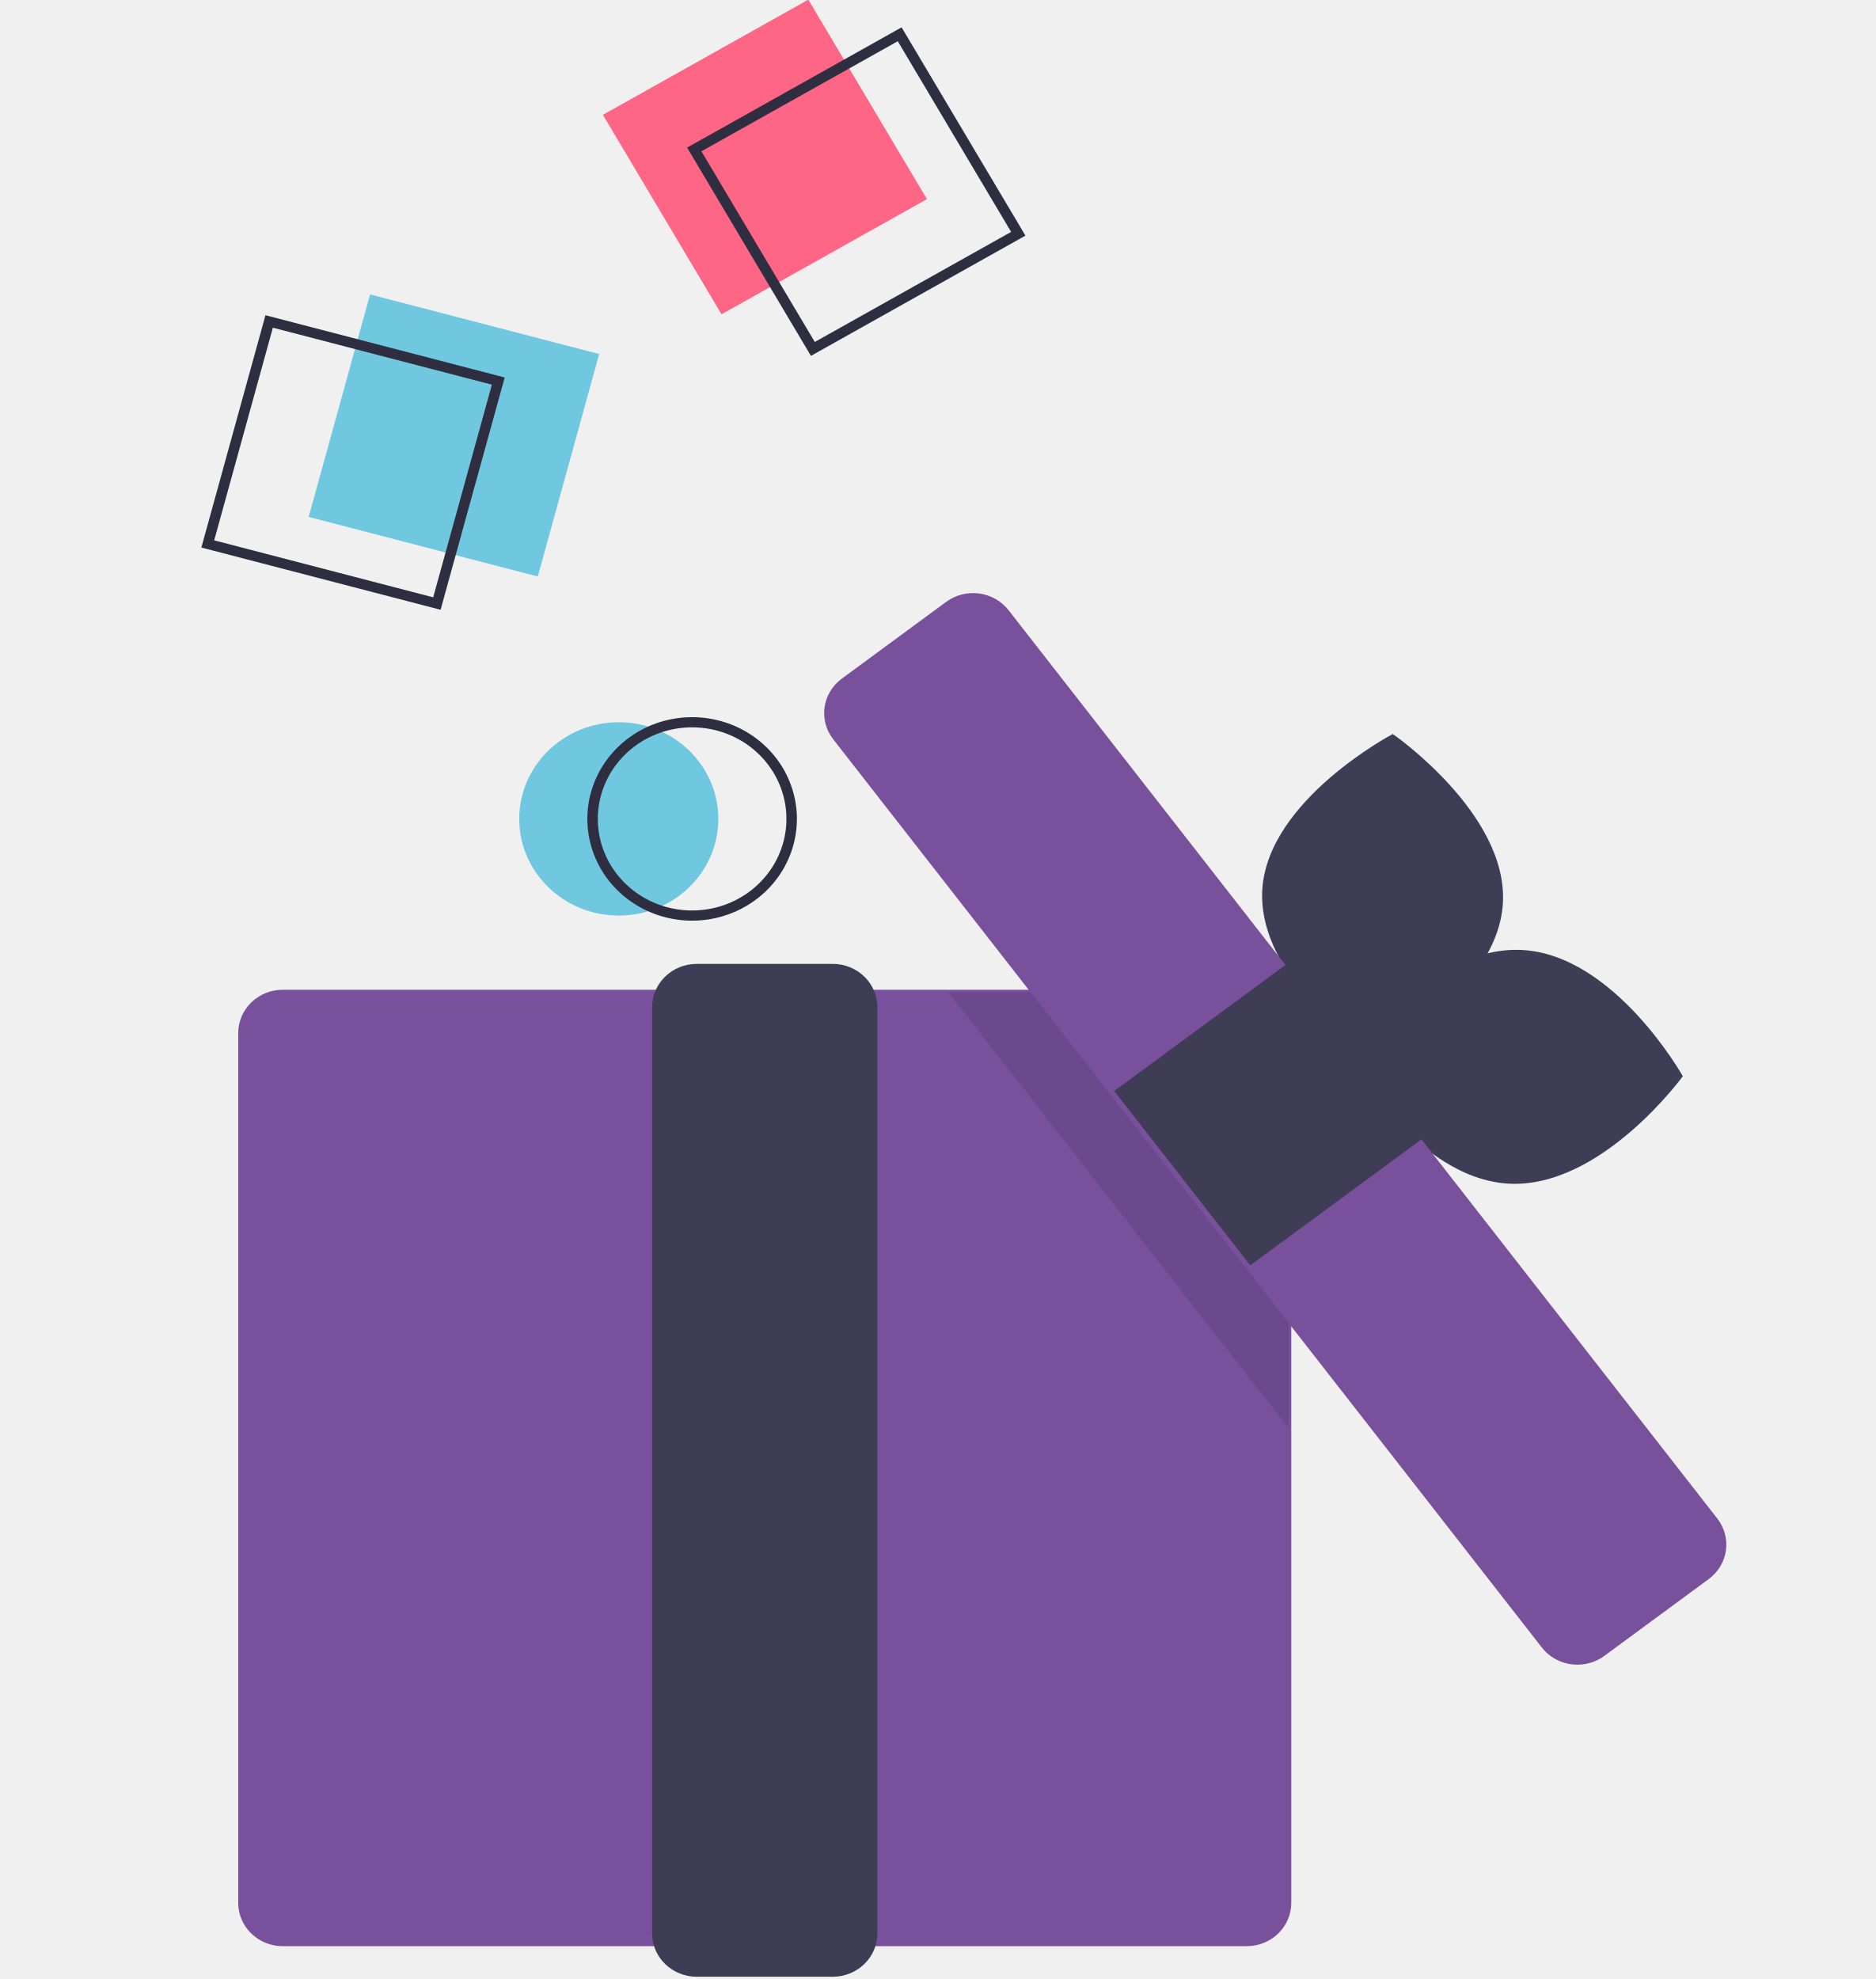
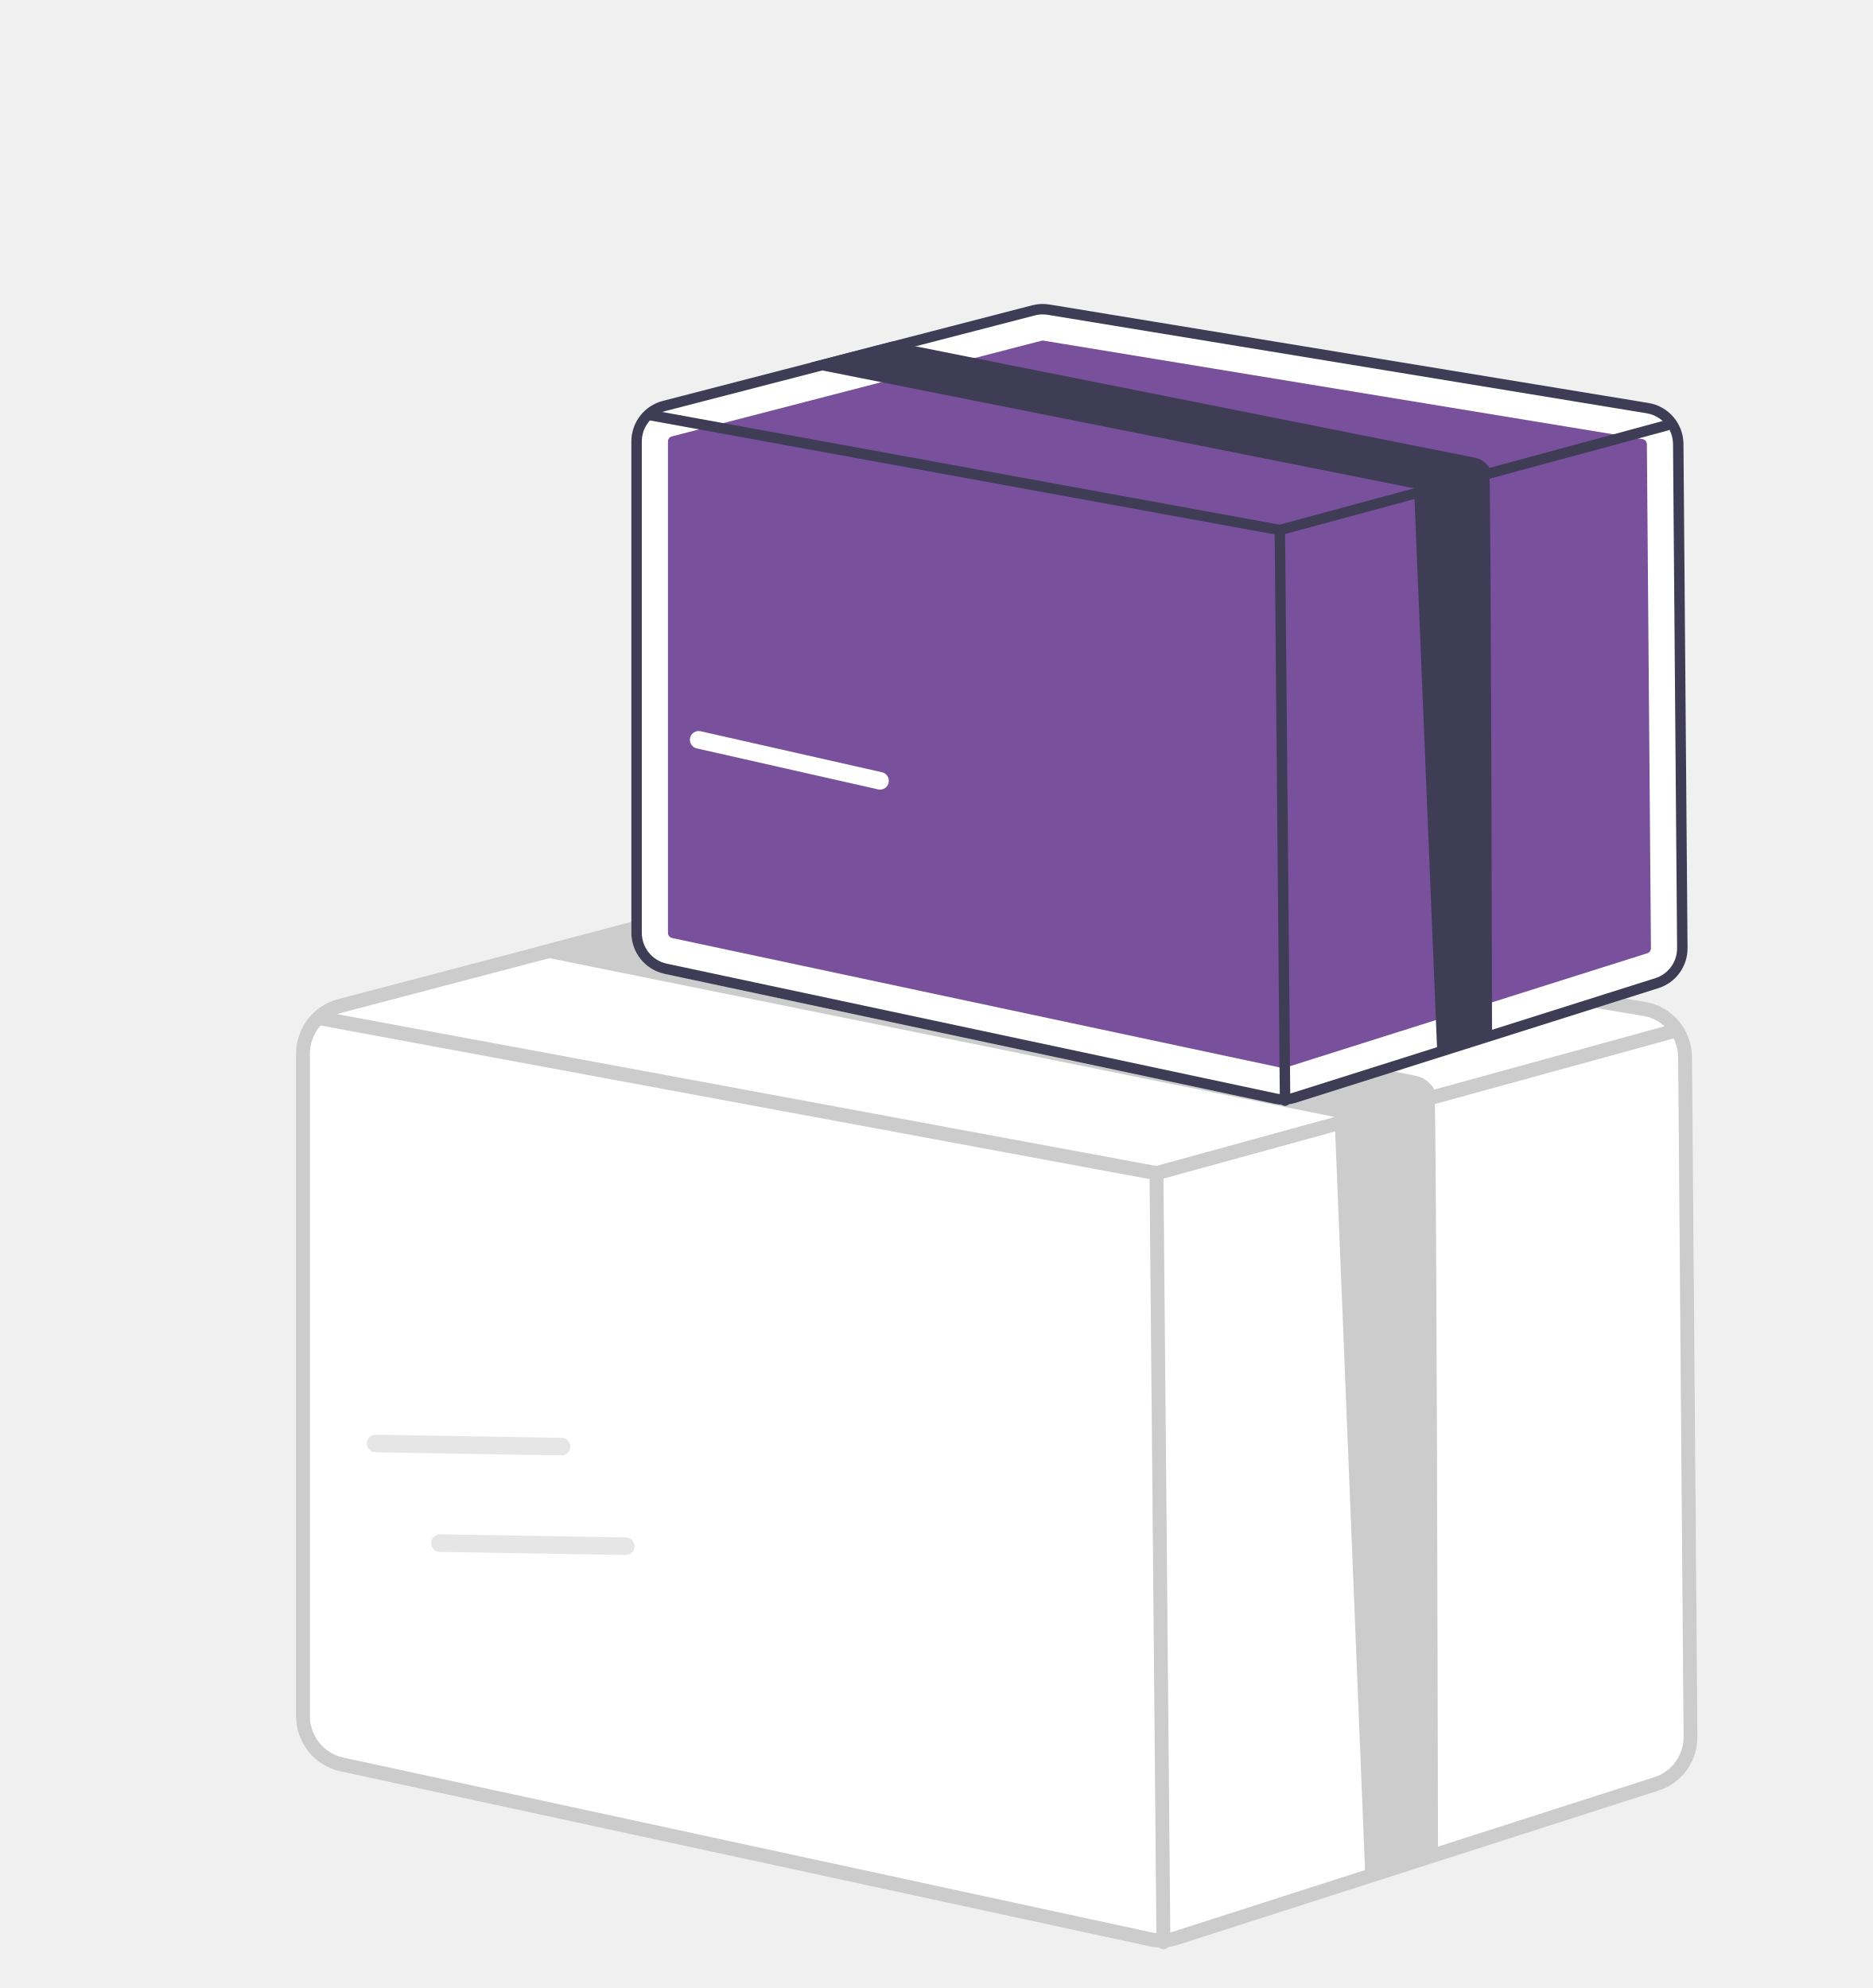
- <svg xmlns="http://www.w3.org/2000/svg" width="236" height="249" viewBox="0 0 236 249" fill="none">
-   <g id="dropshop-img--3" clip-path="url(#clip0_30_156)">
-     <g id="box">
-       <path id="Vector" d="M156.874 244.871H35.578C34.093 244.869 32.668 244.295 31.618 243.275C30.567 242.255 29.977 240.872 29.975 239.43V129.972C29.977 128.53 30.567 127.147 31.618 126.127C32.668 125.107 34.093 124.533 35.578 124.531H156.874C158.36 124.533 159.784 125.107 160.835 126.127C161.885 127.147 162.476 128.53 162.478 129.972V239.43C162.476 240.872 161.885 242.255 160.835 243.275C159.784 244.295 158.36 244.869 156.874 244.871Z" fill="#78509C" />
-       <path id="Vector_2" d="M104.795 248.714H87.655C86.17 248.712 84.746 248.138 83.695 247.118C82.645 246.098 82.054 244.715 82.052 243.273V126.72C82.054 125.278 82.645 123.895 83.695 122.875C84.746 121.855 86.17 121.281 87.655 121.28H104.795C106.281 121.281 107.705 121.855 108.755 122.875C109.806 123.895 110.397 125.278 110.398 126.72V243.273C110.397 244.715 109.806 246.098 108.755 247.118C107.705 248.138 106.281 248.712 104.795 248.714Z" fill="#3F3D56" />
-       <path id="Vector_3" opacity="0.1" d="M162.148 137.922V179.708L119.345 124.852H151.95L162.148 137.922Z" fill="black" />
-     </g>
-     <g id="box-cover">
-       <path id="Vector_4" d="M189.101 113.696C188.392 124.988 172.684 133.246 172.684 133.246C172.684 133.246 158.124 123.197 158.833 111.905C159.542 100.613 175.25 92.355 175.25 92.355C175.25 92.355 189.81 102.404 189.101 113.696Z" fill="#3F3D56" />
-       <path id="Vector_5" d="M189.812 148.927C178.181 148.274 169.628 133.047 169.628 133.047C169.628 133.047 179.931 118.878 191.562 119.531C203.193 120.184 211.747 135.411 211.747 135.411C211.747 135.411 201.443 149.58 189.812 148.927Z" fill="#3F3D56" />
-       <path id="Vector_6" d="M198.485 209.451C197.619 209.452 196.764 209.259 195.988 208.885C195.212 208.512 194.536 207.968 194.013 207.298L104.838 93.013C104.393 92.444 104.069 91.795 103.882 91.103C103.696 90.412 103.652 89.692 103.753 88.984C103.853 88.276 104.096 87.595 104.468 86.978C104.84 86.362 105.333 85.822 105.92 85.391L119.056 75.727C119.642 75.295 120.311 74.98 121.022 74.799C121.734 74.618 122.476 74.576 123.205 74.673C123.934 74.771 124.636 75.007 125.271 75.368C125.906 75.729 126.461 76.208 126.906 76.778L216.081 191.062C216.525 191.631 216.85 192.28 217.036 192.972C217.222 193.663 217.266 194.383 217.166 195.091C217.065 195.799 216.822 196.48 216.45 197.097C216.078 197.714 215.585 198.253 214.999 198.684L201.863 208.348C200.891 209.065 199.705 209.452 198.485 209.451Z" fill="#78509C" />
-       <path id="Vector_7" d="M162.791 120.647L140.197 137.269L157.316 159.208L179.909 142.585L162.791 120.647Z" fill="#3F3D56" />
-     </g>
-     <g id="squares">
-       <g id="square-1">
-         <path id="Vector_8" d="M77.859 115.198C84.777 115.198 90.384 109.753 90.384 103.036C90.384 96.32 84.777 90.874 77.859 90.874C70.942 90.874 65.334 96.32 65.334 103.036C65.334 109.753 70.942 115.198 77.859 115.198Z" fill="#03A7D3" fill-opacity="0.54" />
-         <path id="Vector_9" d="M87.088 115.839C84.481 115.839 81.931 115.088 79.763 113.681C77.595 112.274 75.905 110.275 74.907 107.936C73.91 105.596 73.648 103.022 74.157 100.539C74.666 98.055 75.922 95.774 77.766 93.984C79.609 92.194 81.959 90.974 84.516 90.48C87.074 89.986 89.725 90.24 92.134 91.209C94.543 92.178 96.602 93.819 98.051 95.924C99.499 98.029 100.273 100.504 100.273 103.036C100.273 106.432 98.883 109.688 96.411 112.089C93.938 114.49 90.585 115.839 87.088 115.839ZM87.088 91.515C84.741 91.515 82.447 92.19 80.496 93.456C78.544 94.722 77.024 96.522 76.126 98.627C75.227 100.733 74.992 103.049 75.45 105.284C75.908 107.519 77.038 109.572 78.698 111.184C80.357 112.795 82.472 113.892 84.773 114.337C87.075 114.781 89.461 114.553 91.629 113.681C93.797 112.809 95.65 111.332 96.954 109.438C98.258 107.543 98.954 105.315 98.954 103.036C98.954 99.981 97.704 97.05 95.479 94.889C93.253 92.728 90.235 91.515 87.088 91.515Z" fill="#2F2E41" />
+ <svg xmlns="http://www.w3.org/2000/svg" width="291" height="309" viewBox="0 0 291 309" fill="none">
+   <g id="dropshop-img--3">
+     <g id="boxes">
+       <g id="white-box">
+         <path id="Vector" d="M262.958 164.321C262.945 162.253 262.213 160.257 260.89 158.686C259.567 157.115 257.74 156.071 255.733 155.739L132.224 135.118C131.04 134.918 129.827 134.973 128.665 135.278L99.72 142.888L83.112 147.259L52.463 155.315C50.613 155.804 48.975 156.903 47.805 158.44C46.635 159.977 46.001 161.866 46 163.809V266.734C46.009 268.74 46.691 270.683 47.933 272.242C49.175 273.801 50.902 274.883 52.83 275.309L178.632 302.524C179.223 302.653 179.826 302.717 180.43 302.714C181.31 302.716 182.185 302.58 183.025 302.312L257.767 278.313C259.531 277.753 261.071 276.63 262.157 275.111C263.244 273.591 263.82 271.756 263.799 269.877L262.958 164.321Z" fill="white" />
+         <path id="Vector_2" d="M130.825 142.676C130.735 142.675 130.646 142.687 130.558 142.711L54.356 162.747C54.125 162.808 53.92 162.945 53.774 163.137C53.628 163.329 53.549 163.565 53.549 163.807V266.731C53.55 266.981 53.635 267.224 53.79 267.419C53.945 267.614 54.161 267.749 54.402 267.802L180.204 295.017C180.386 295.056 180.575 295.047 180.753 294.99L255.497 270.992C255.717 270.922 255.909 270.782 256.045 270.592C256.18 270.402 256.252 270.173 256.249 269.938L255.411 164.382C255.409 164.124 255.318 163.875 255.152 163.678C254.987 163.482 254.759 163.352 254.508 163.311L131 142.69C130.942 142.68 130.884 142.676 130.825 142.676Z" fill="white" />
+         <path id="Vector_3" d="M262.958 164.321C262.945 162.253 262.213 160.257 260.89 158.686C259.567 157.115 257.74 156.071 255.733 155.739L132.224 135.118C131.04 134.918 129.827 134.973 128.665 135.278L99.72 142.888L83.112 147.259L52.463 155.315C50.613 155.804 48.975 156.903 47.805 158.44C46.635 159.977 46.001 161.866 46 163.809V266.734C46.009 268.74 46.691 270.683 47.933 272.242C49.175 273.801 50.902 274.883 52.83 275.309L178.632 302.524C179.223 302.653 179.826 302.717 180.43 302.714C181.31 302.716 182.185 302.58 183.025 302.312L257.767 278.313C259.531 277.753 261.071 276.63 262.157 275.111C263.244 273.591 263.82 271.756 263.799 269.877L262.958 164.321ZM257.12 276.222L182.378 300.221C181.312 300.559 180.178 300.614 179.085 300.382L53.276 273.167C51.83 272.846 50.535 272.034 49.605 270.865C48.674 269.695 48.163 268.238 48.157 266.734V163.809C48.158 162.462 48.565 161.148 49.323 160.043C50.082 158.939 51.155 158.097 52.399 157.632C52.596 157.557 52.798 157.493 53.003 157.442L85.427 148.919L104.602 143.875L129.204 137.406C129.732 137.262 130.276 137.191 130.822 137.194C131.174 137.193 131.525 137.223 131.872 137.281L255.381 157.903C256.374 158.069 257.317 158.467 258.133 159.067C258.949 159.668 259.616 160.453 260.082 161.36C260.549 162.281 260.795 163.3 260.801 164.336L261.643 269.892C261.658 271.301 261.227 272.678 260.412 273.818C259.597 274.959 258.443 275.802 257.12 276.222Z" fill="#CCCCCC" />
+         <path id="Vector_4" d="M260.083 161.36C259.999 161.416 259.906 161.458 259.809 161.484L223.481 171.47L212.172 174.577L180.006 183.414C179.914 183.437 179.82 183.45 179.725 183.451C179.66 183.45 179.595 183.445 179.531 183.436L49.832 159.394L49.401 159.313C49.12 159.26 48.871 159.095 48.708 158.856C48.546 158.616 48.484 158.321 48.535 158.035C48.587 157.749 48.747 157.495 48.982 157.329C49.217 157.163 49.507 157.099 49.789 157.15L52.399 157.632L179.682 181.229L207.405 173.612L222.913 169.35L258.68 159.518L259.248 159.365C259.494 159.299 259.755 159.323 259.985 159.432C260.214 159.542 260.399 159.73 260.507 159.964C260.534 160.02 260.556 160.079 260.571 160.139C260.631 160.369 260.615 160.612 260.527 160.832C260.439 161.053 260.283 161.238 260.083 161.36Z" fill="#CCCCCC" />
+         <path id="Vector_5" d="M180.804 302.97C180.519 302.97 180.246 302.856 180.044 302.652C179.842 302.449 179.728 302.173 179.725 301.884L178.647 182.365C178.644 182.074 178.755 181.794 178.956 181.587C179.156 181.379 179.429 181.261 179.715 181.259H179.725C180.009 181.259 180.282 181.373 180.484 181.576C180.686 181.78 180.801 182.056 180.804 182.345L181.882 301.864C181.884 302.154 181.773 302.434 181.573 302.642C181.373 302.849 181.099 302.967 180.813 302.97H180.804Z" fill="#CCCCCC" />
+         <path id="Vector_6" d="M223.481 288.43L212.171 291.537L207.405 173.612L85.78 149.007C85.66 148.985 85.543 148.956 85.427 148.919C84.493 148.649 83.677 148.064 83.112 147.26L99.72 142.888L104.602 143.875L220.008 167.216C220.615 167.338 221.189 167.592 221.69 167.96C222.191 168.329 222.608 168.803 222.913 169.351C223.272 169.987 223.473 287.67 223.481 288.43Z" fill="#CCCCCC" />
+         <path id="Vector_7" d="M87.537 226.19C87.438 226.211 87.336 226.22 87.235 226.219L58.339 225.732C57.977 225.725 57.634 225.575 57.383 225.315C57.132 225.054 56.994 224.705 57 224.343C57.006 223.981 57.155 223.637 57.415 223.385C57.674 223.133 58.023 222.995 58.384 223L87.28 223.487C87.616 223.493 87.937 223.622 88.184 223.851C88.43 224.079 88.584 224.39 88.615 224.724C88.647 225.059 88.555 225.393 88.356 225.663C88.157 225.934 87.865 226.121 87.537 226.19Z" fill="#E6E6E6" />
+         <path id="Vector_8" d="M97.54 241.669C97.441 241.689 97.339 241.699 97.238 241.697L68.342 241.21C67.981 241.203 67.637 241.053 67.386 240.793C67.135 240.533 66.997 240.183 67.003 239.822C67.009 239.46 67.158 239.115 67.418 238.864C67.677 238.612 68.026 238.473 68.387 238.479L97.284 238.966C97.619 238.972 97.941 239.101 98.187 239.329C98.433 239.557 98.587 239.868 98.618 240.203C98.65 240.537 98.558 240.871 98.359 241.142C98.16 241.412 97.868 241.6 97.54 241.669Z" fill="#E6E6E6" />
      </g>
-       <g id="square-3">
-         <path id="Vector_10" d="M101.711 -0.042L75.864 14.448L90.787 39.546L116.634 25.055L101.711 -0.042Z" fill="#FF6584" />
-         <path id="Vector_11" d="M102.039 44.776L86.457 18.57L113.446 3.439L129.028 29.646L102.039 44.776ZM88.258 19.038L102.522 43.027L127.227 29.178L112.963 5.188L88.258 19.038Z" fill="#2F2E41" />
-       </g>
-       <g id="square-2">
-         <path id="Vector_12" d="M46.565 37.045L38.84 65.038L67.669 72.538L75.394 44.546L46.565 37.045Z" fill="#03A7D3" fill-opacity="0.54" />
-         <path id="Vector_13" d="M55.439 76.723L25.337 68.892L33.403 39.662L63.505 47.494L55.439 76.723ZM26.952 67.986L54.507 75.156L61.891 48.399L34.335 41.23L26.952 67.986Z" fill="#2F2E41" />
+       <g id="purple-box">
+         <path id="Vector_9" d="M261.624 69.001C261.615 67.466 261.062 65.985 260.066 64.819C259.069 63.653 257.692 62.879 256.179 62.632L163.098 47.328C162.206 47.181 161.292 47.221 160.416 47.448L138.602 53.095L126.086 56.339L102.987 62.318C101.593 62.68 100.358 63.496 99.477 64.637C98.595 65.778 98.117 67.179 98.116 68.621V145.005C98.123 146.494 98.637 147.936 99.573 149.092C100.509 150.249 101.811 151.052 103.264 151.368L198.073 171.566C198.518 171.661 198.972 171.709 199.428 171.707C200.091 171.708 200.751 171.607 201.384 171.408L257.712 153.598C259.042 153.183 260.202 152.349 261.021 151.222C261.84 150.094 262.274 148.732 262.258 147.338L261.624 69.001Z" fill="white" />
+         <path id="Vector_10" d="M162.044 52.938C161.976 52.937 161.909 52.946 161.843 52.964L104.414 67.833C104.24 67.879 104.086 67.98 103.975 68.123C103.865 68.265 103.806 68.44 103.806 68.62V145.002C103.806 145.188 103.87 145.369 103.987 145.513C104.104 145.658 104.267 145.758 104.448 145.798L199.258 165.995C199.395 166.023 199.537 166.017 199.671 165.974L256.001 148.165C256.167 148.113 256.312 148.009 256.414 147.868C256.516 147.727 256.57 147.557 256.568 147.383L255.937 69.047C255.935 68.855 255.866 68.67 255.742 68.524C255.617 68.379 255.445 68.282 255.256 68.251L162.175 52.948C162.132 52.941 162.088 52.938 162.044 52.938Z" fill="#78509C" />
+         <path id="Vector_11" d="M261.624 69.001C261.615 67.466 261.062 65.985 260.066 64.819C259.069 63.653 257.692 62.879 256.179 62.632L163.098 47.328C162.206 47.181 161.292 47.221 160.416 47.448L138.602 53.095L126.086 56.339L102.987 62.318C101.593 62.68 100.358 63.496 99.477 64.637C98.595 65.778 98.117 67.179 98.116 68.621V145.005C98.123 146.494 98.637 147.936 99.573 149.092C100.509 150.249 101.811 151.052 103.264 151.368L198.073 171.566C198.518 171.661 198.972 171.709 199.428 171.707C200.091 171.708 200.751 171.607 201.384 171.408L257.712 153.598C259.042 153.183 260.202 152.349 261.021 151.222C261.84 150.094 262.274 148.732 262.258 147.338L261.624 69.001ZM257.225 152.046L200.896 169.857C200.093 170.107 199.238 170.148 198.415 169.976L103.6 149.779C102.51 149.541 101.534 148.938 100.833 148.071C100.132 147.203 99.747 146.121 99.742 145.005V68.621C99.743 67.622 100.049 66.646 100.621 65.827C101.193 65.007 102.002 64.382 102.939 64.037C103.087 63.981 103.239 63.934 103.394 63.896L127.83 57.571L142.281 53.828L160.822 49.026C161.22 48.92 161.63 48.867 162.042 48.869C162.307 48.869 162.571 48.891 162.833 48.934L255.914 64.238C256.663 64.361 257.373 64.657 257.988 65.102C258.603 65.548 259.106 66.13 259.457 66.804C259.809 67.487 259.994 68.244 259.999 69.012L260.633 147.349C260.645 148.394 260.319 149.416 259.706 150.262C259.092 151.109 258.222 151.734 257.225 152.046Z" fill="#3F3D56" />
+         <path id="Vector_12" d="M259.457 66.804C259.394 66.846 259.324 66.877 259.251 66.896L231.873 74.307L223.35 76.612L199.108 83.171C199.039 83.188 198.968 83.197 198.897 83.198C198.848 83.197 198.799 83.194 198.751 83.187L101.004 65.345L100.679 65.285C100.467 65.245 100.28 65.123 100.158 64.945C100.035 64.767 99.988 64.549 100.027 64.336C100.066 64.124 100.187 63.935 100.364 63.812C100.541 63.689 100.76 63.641 100.972 63.679L102.939 64.037L198.864 81.549L219.757 75.896L231.444 72.733L258.401 65.437L258.829 65.323C259.014 65.274 259.21 65.292 259.383 65.373C259.557 65.454 259.696 65.594 259.777 65.768C259.798 65.809 259.814 65.853 259.826 65.898C259.87 66.069 259.858 66.249 259.792 66.412C259.726 66.576 259.608 66.713 259.457 66.804Z" fill="#3F3D56" />
+         <path id="Vector_13" d="M199.709 171.897C199.495 171.897 199.29 171.812 199.137 171.661C198.985 171.51 198.899 171.305 198.897 171.09L198.084 82.392C198.082 82.176 198.166 81.969 198.317 81.815C198.468 81.661 198.674 81.573 198.889 81.571H198.897C199.111 81.571 199.317 81.656 199.469 81.807C199.621 81.958 199.708 82.163 199.709 82.377L200.522 171.076C200.524 171.291 200.44 171.499 200.289 171.653C200.138 171.807 199.932 171.895 199.717 171.897H199.709Z" fill="#3F3D56" />
+         <path id="Vector_14" d="M231.873 161.107L223.35 163.412L219.757 75.897L128.096 57.636C128.006 57.62 127.917 57.598 127.83 57.571C127.126 57.37 126.511 56.936 126.086 56.34L138.602 53.096L142.281 53.828L229.255 71.15C229.713 71.24 230.145 71.429 230.523 71.702C230.901 71.975 231.215 72.327 231.444 72.734C231.715 73.206 231.867 160.542 231.873 161.107Z" fill="#3F3D56" />
+         <path id="Vector_15" d="M136.766 122.731C136.664 122.73 136.563 122.719 136.465 122.697L108.274 116.323C107.922 116.243 107.615 116.026 107.422 115.72C107.229 115.414 107.166 115.044 107.245 114.691C107.325 114.338 107.541 114.031 107.847 113.837C108.152 113.644 108.522 113.579 108.874 113.659L137.065 120.032C137.392 120.106 137.681 120.298 137.876 120.572C138.07 120.845 138.157 121.181 138.12 121.515C138.083 121.849 137.925 122.158 137.675 122.382C137.425 122.606 137.101 122.73 136.766 122.731Z" fill="white" />
      </g>
    </g>
  </g>
-   <defs>
-     <clipPath id="clip0_30_156">
-       <rect width="236" height="249" fill="white" />
-     </clipPath>
-   </defs>
</svg>
